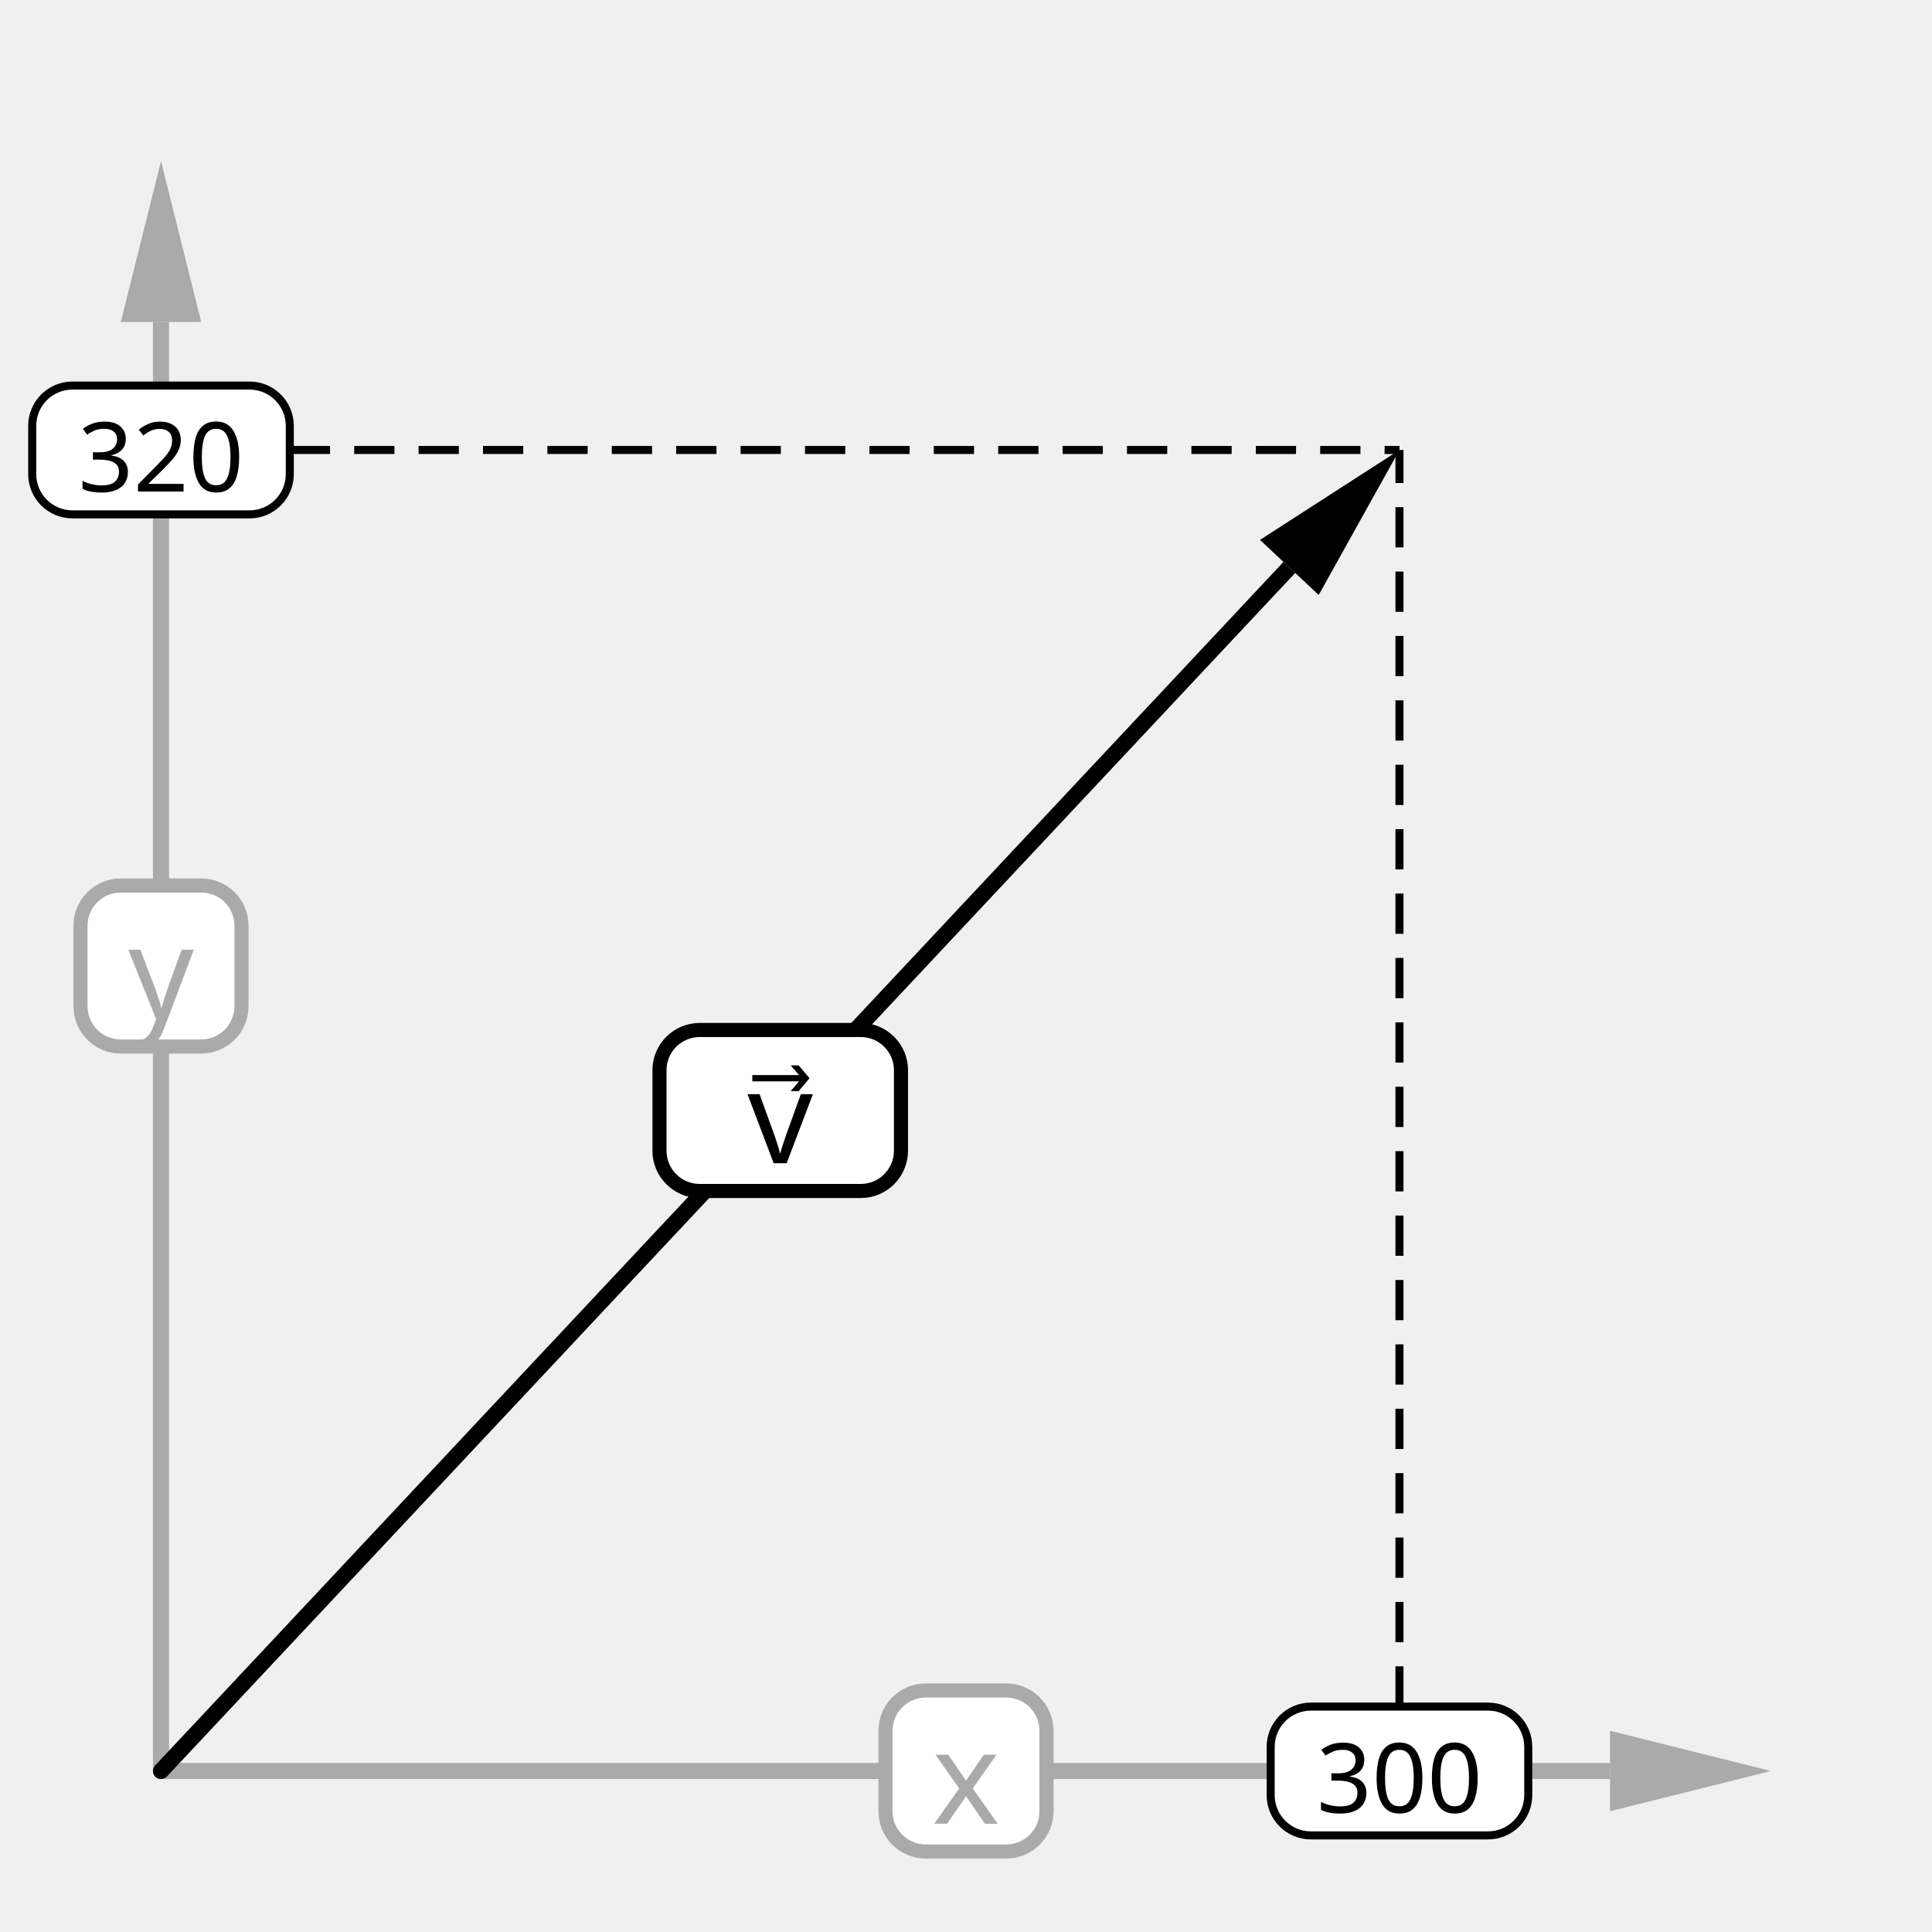
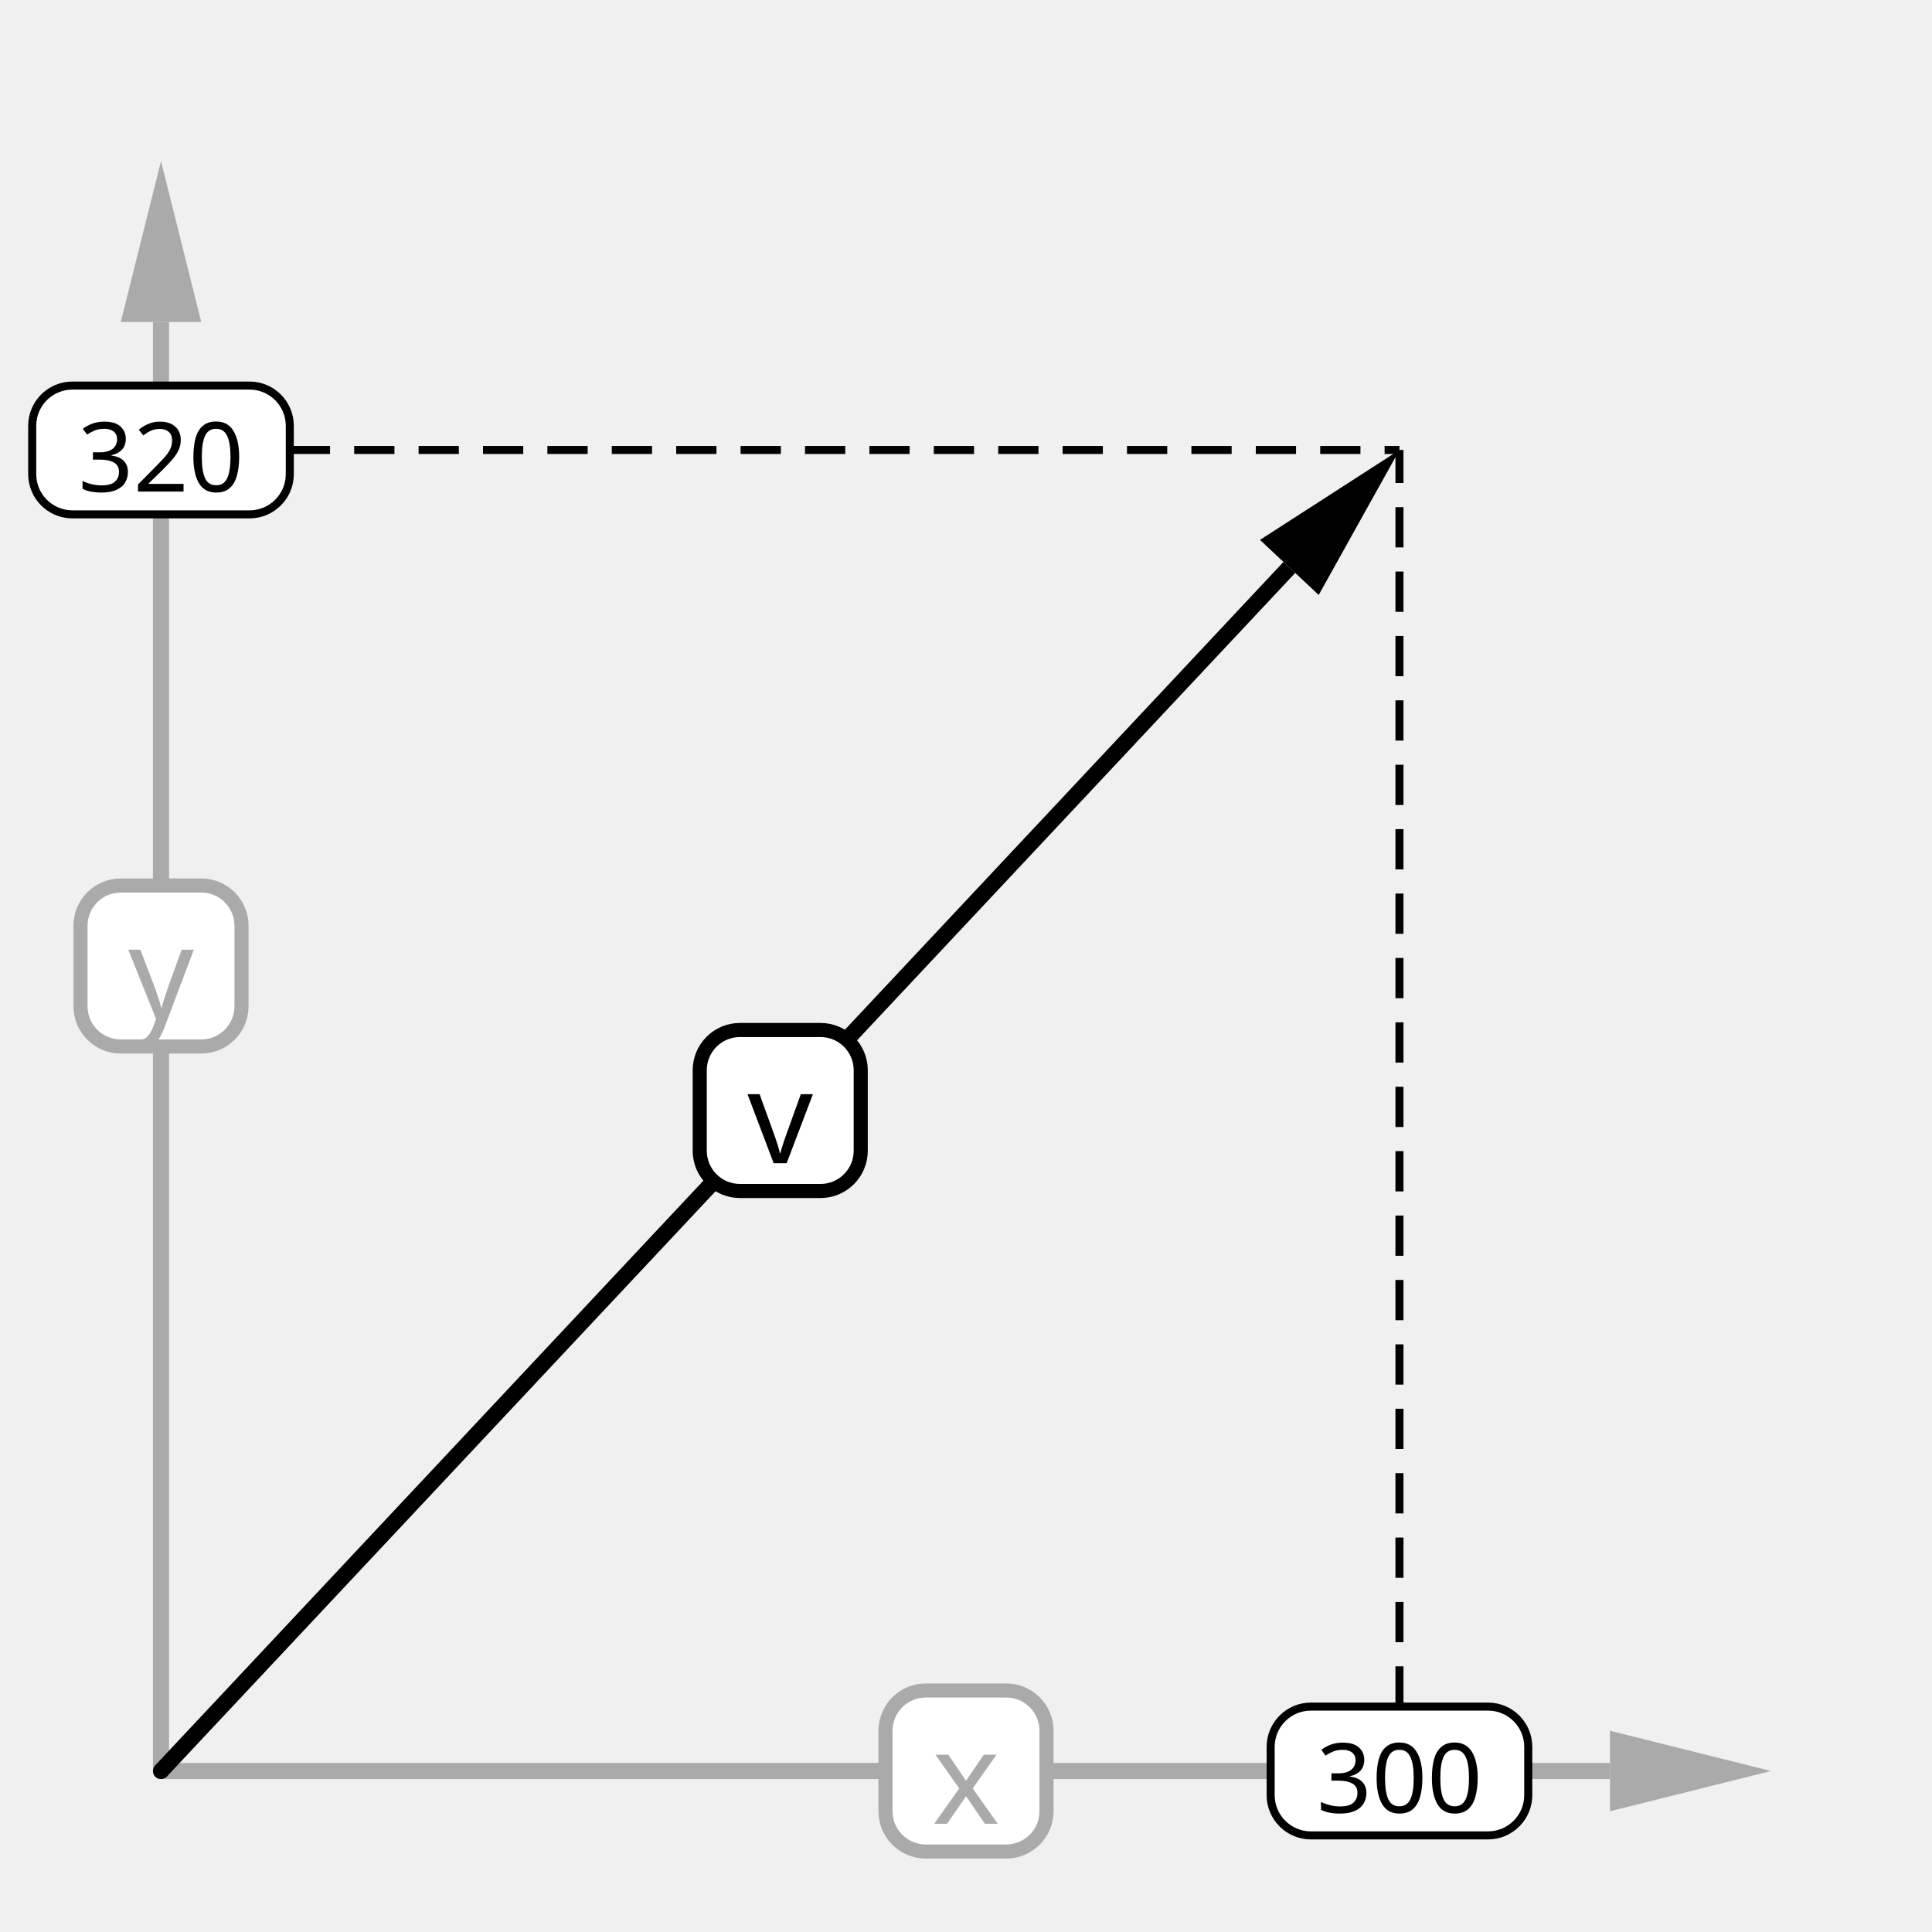
<svg xmlns="http://www.w3.org/2000/svg" width="200" height="200" viewBox="-20 -20 240 240">
  <defs>
    <pattern id="grid-100-#ccc-#fff-200-200-0.5128205128205128-0.5128205128205128" width="51.282" height="51.282" patternUnits="userSpaceOnUse">
      <path d="M 0 0 L 0 51.282 51.282 51.282 51.282 0 0 0" fill="#fff" stroke="#ccc" stroke-width="0.5" />
    </pattern>
  </defs>
  <rect width="200" height="200" fill="url(#grid-100-#ccc-#fff-200-200-0.5128205128205128-0.5128205128205128)" style="     transform: scaleY(-1);     transform-origin: 0 100px;   " />
  <defs>
    <marker id="arrowhead-4" markerWidth="10" markerHeight="5" refY="2.5" orient="auto">
      <polygon points="0 0, 10 2.5, 0 5" fill="#aaa" />
    </marker>
    <marker id="arrowbutt-4" markerWidth="4" markerHeight="4" refX="2" refY="2" orient="auto">
      <circle cx="2" cy="2" r="0.5" fill="#aaa" />
    </marker>
  </defs>
  <line x1="0" y1="200" x2="180" y2="200" stroke="#aaa" stroke-width="2" marker-start="url(#arrowbutt-4)" marker-end="url(#arrowhead-4)" />
  <rect x="90" y="190" width="20" height="20px" fill="#fff" stroke="#aaa" stroke-width="1.75" rx="5" />
  <text x="100" y="201" width="20" fill="#aaa" style="dominant-baseline: middle; text-anchor: middle; font: normal 16px sans-serif">
      x
    </text>
  <defs>
    <marker id="arrowhead-5" markerWidth="10" markerHeight="5" refY="2.5" orient="auto">
      <polygon points="0 0, 10 2.5, 0 5" fill="#aaa" />
    </marker>
    <marker id="arrowbutt-5" markerWidth="4" markerHeight="4" refX="2" refY="2" orient="auto">
      <circle cx="2" cy="2" r="0.5" fill="#aaa" />
    </marker>
  </defs>
  <line x1="0" y1="200" x2="1.1021821192326178e-14" y2="20" stroke="#aaa" stroke-width="2" marker-start="url(#arrowbutt-5)" marker-end="url(#arrowhead-5)" />
  <rect x="-10" y="90" width="20" height="20px" fill="#fff" stroke="#aaa" stroke-width="1.75" rx="5" />
  <text x="0" y="101" width="20" fill="#aaa" style="dominant-baseline: middle; text-anchor: middle; font: normal 16px sans-serif">
      y
    </text>
  <defs>
    <marker id="arrowhead-6" markerWidth="10" markerHeight="5" refY="2.5" orient="auto">
      <polygon points="0 0, 10 2.5, 0 5" fill="#000" />
    </marker>
    <marker id="arrowbutt-6" markerWidth="4" markerHeight="4" refX="2" refY="2" orient="auto">
      <circle cx="2" cy="2" r="0.5" fill="#000" />
    </marker>
  </defs>
  <line x1="0" y1="200" x2="140.167" y2="50.488" stroke="#000" stroke-width="2" marker-start="url(#arrowbutt-6)" marker-end="url(#arrowhead-6)" />
-   <rect x="61.923" y="107.949" width="30" height="20px" fill="#fff" stroke="#000" stroke-width="1.75" rx="5" />
-   <text x="76.923" y="118.949" width="30" fill="#000" style="dominant-baseline: middle; text-anchor: middle; font: normal 16px sans-serif">
-       v⃗
+   <rect x="66.923" y="107.949" width="20" height="20px" fill="#fff" stroke="#000" stroke-width="1.75" rx="5" />
+   <text x="76.923" y="118.949" width="20" fill="#000" style="dominant-baseline: middle; text-anchor: middle; font: normal 16px sans-serif">
+       v
    </text>
  <line x1="153.846" y1="200" x2="153.846" y2="35.897" stroke="#000" stroke-width="1" stroke-dasharray="5,3" />
  <line x1="0" y1="35.897" x2="153.846" y2="35.897" stroke="#000" stroke-width="1" stroke-dasharray="5,3" />
  <rect x="137.846" y="192" width="32" height="16px" fill="#fff" stroke="#000" stroke-width="1" rx="5" />
  <text x="153.846" y="201" width="NaN" fill="#000" style="dominant-baseline: middle; text-anchor: middle; font: normal 12px sans-serif">
      300
    </text>
  <rect x="-16" y="27.897" width="32" height="16px" fill="#fff" stroke="#000" stroke-width="1" rx="5" />
  <text x="0" y="36.897" width="NaN" fill="#000" style="dominant-baseline: middle; text-anchor: middle; font: normal 12px sans-serif">
      320
    </text>
</svg>
